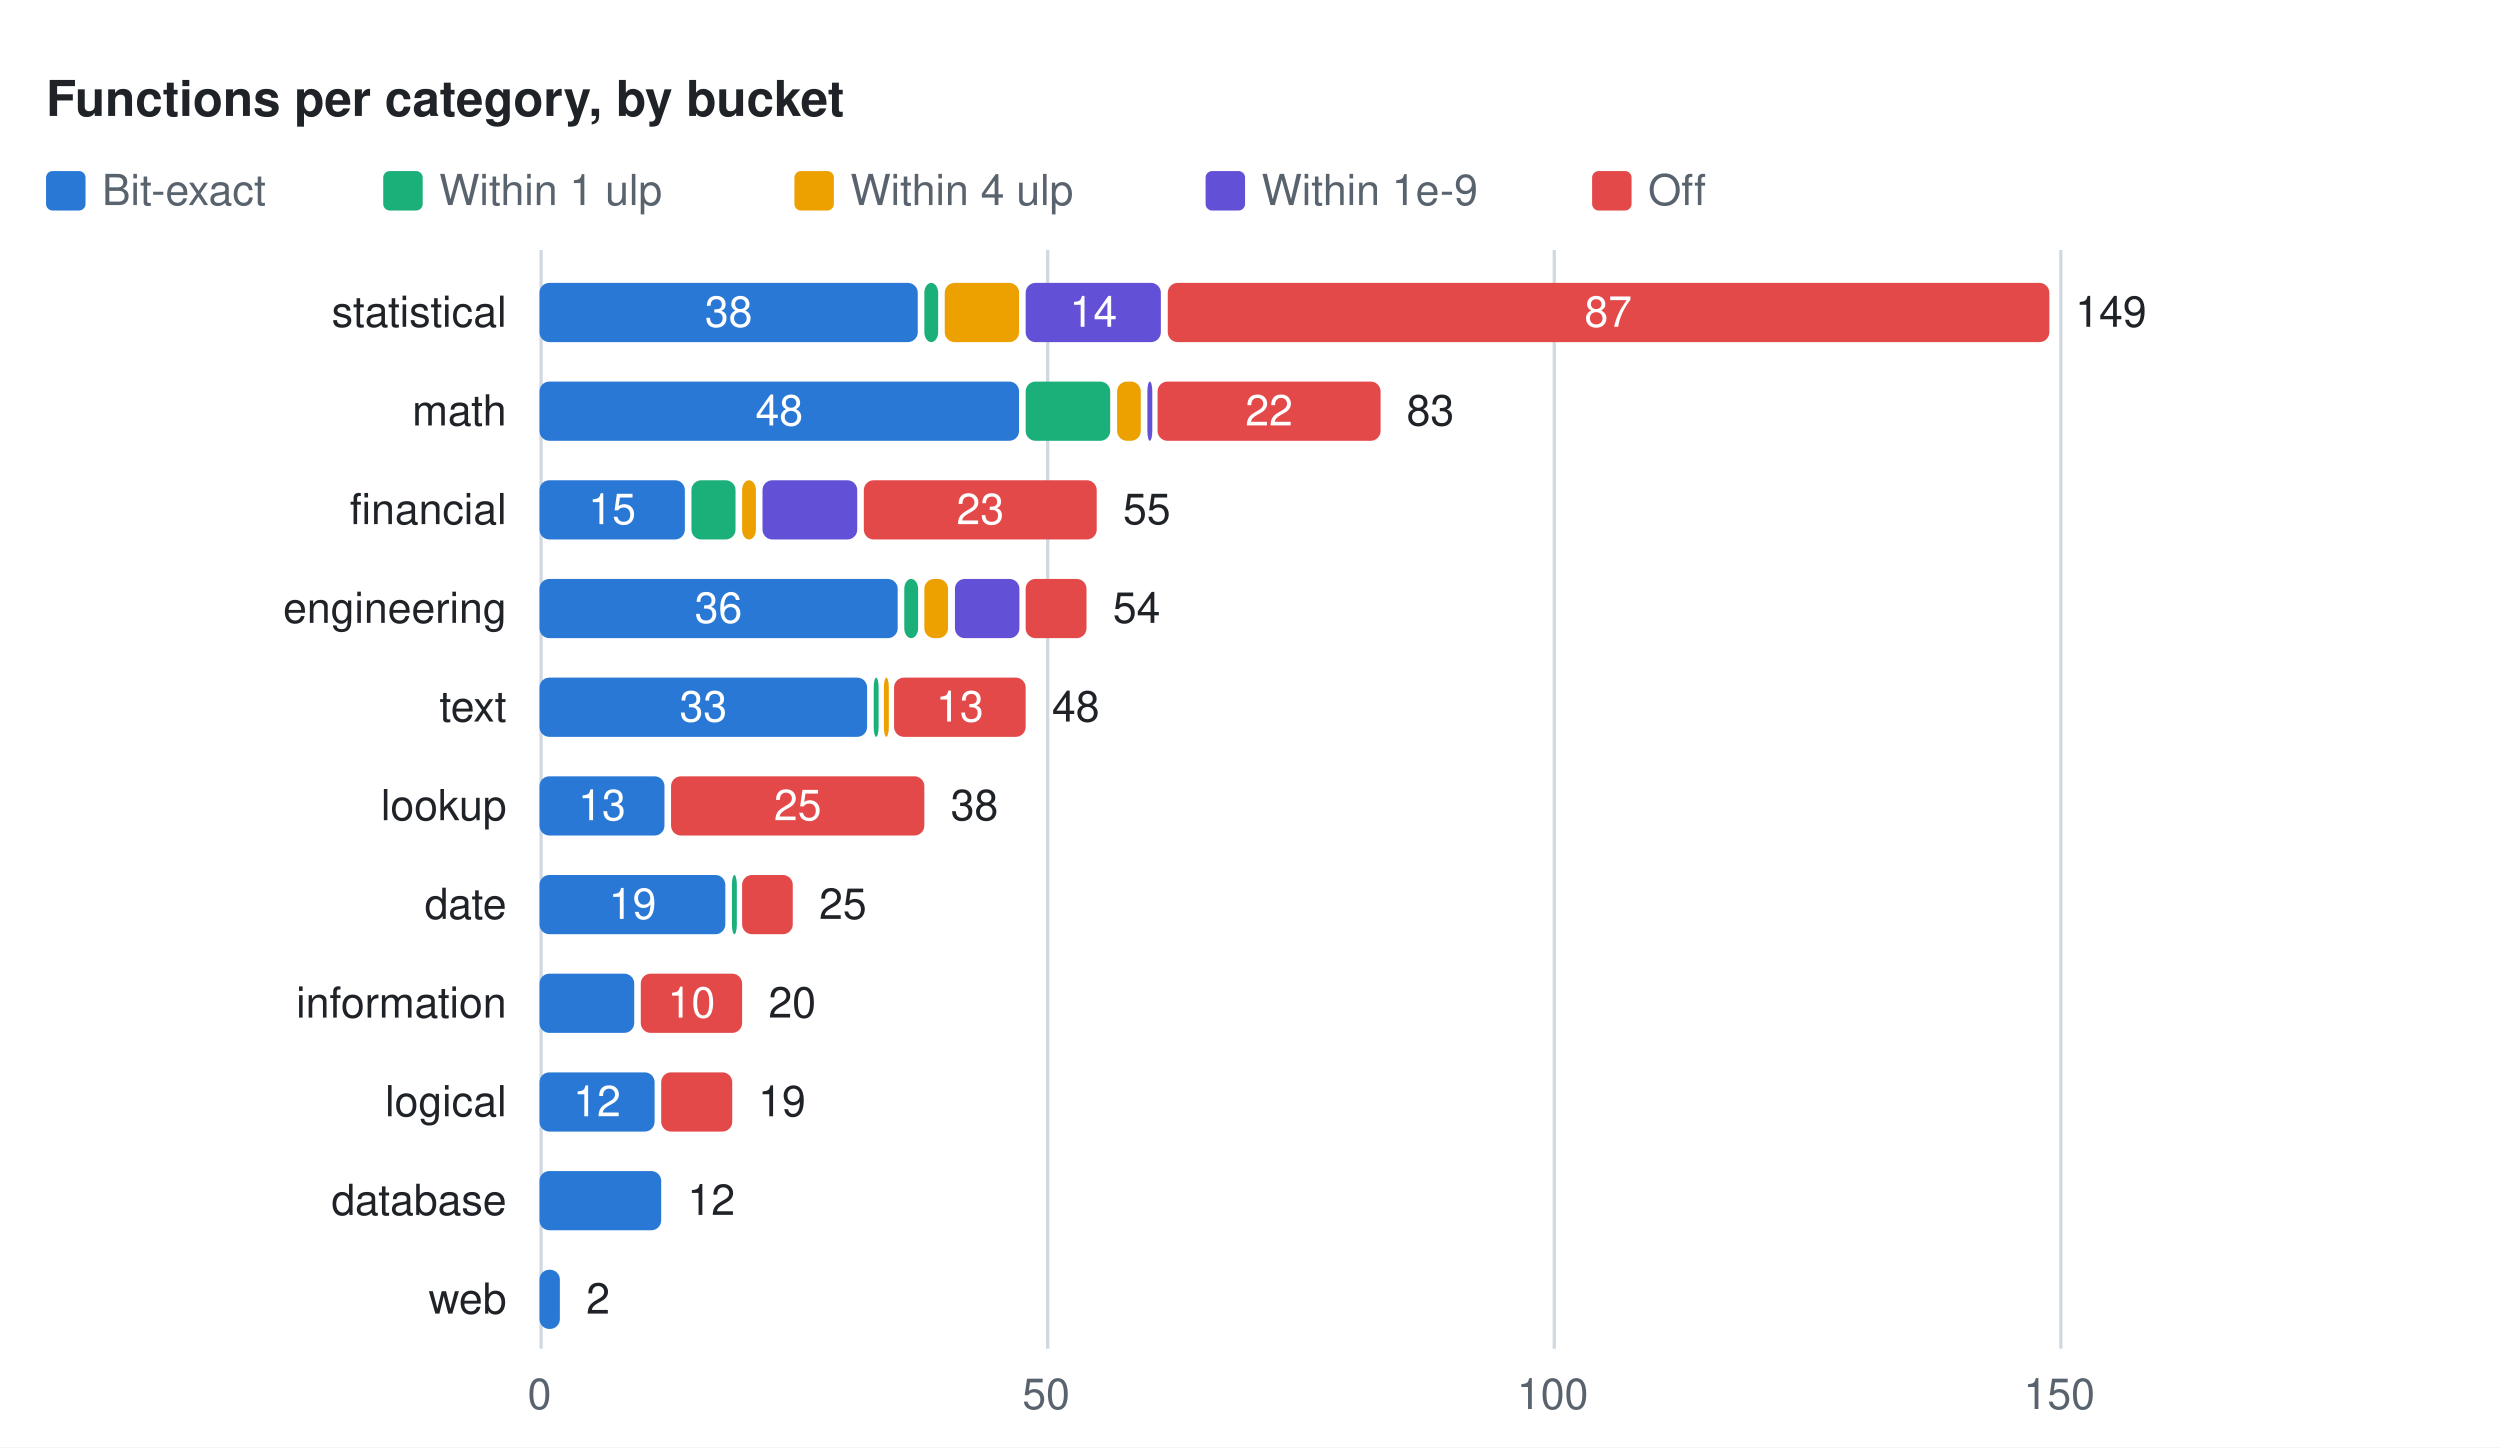
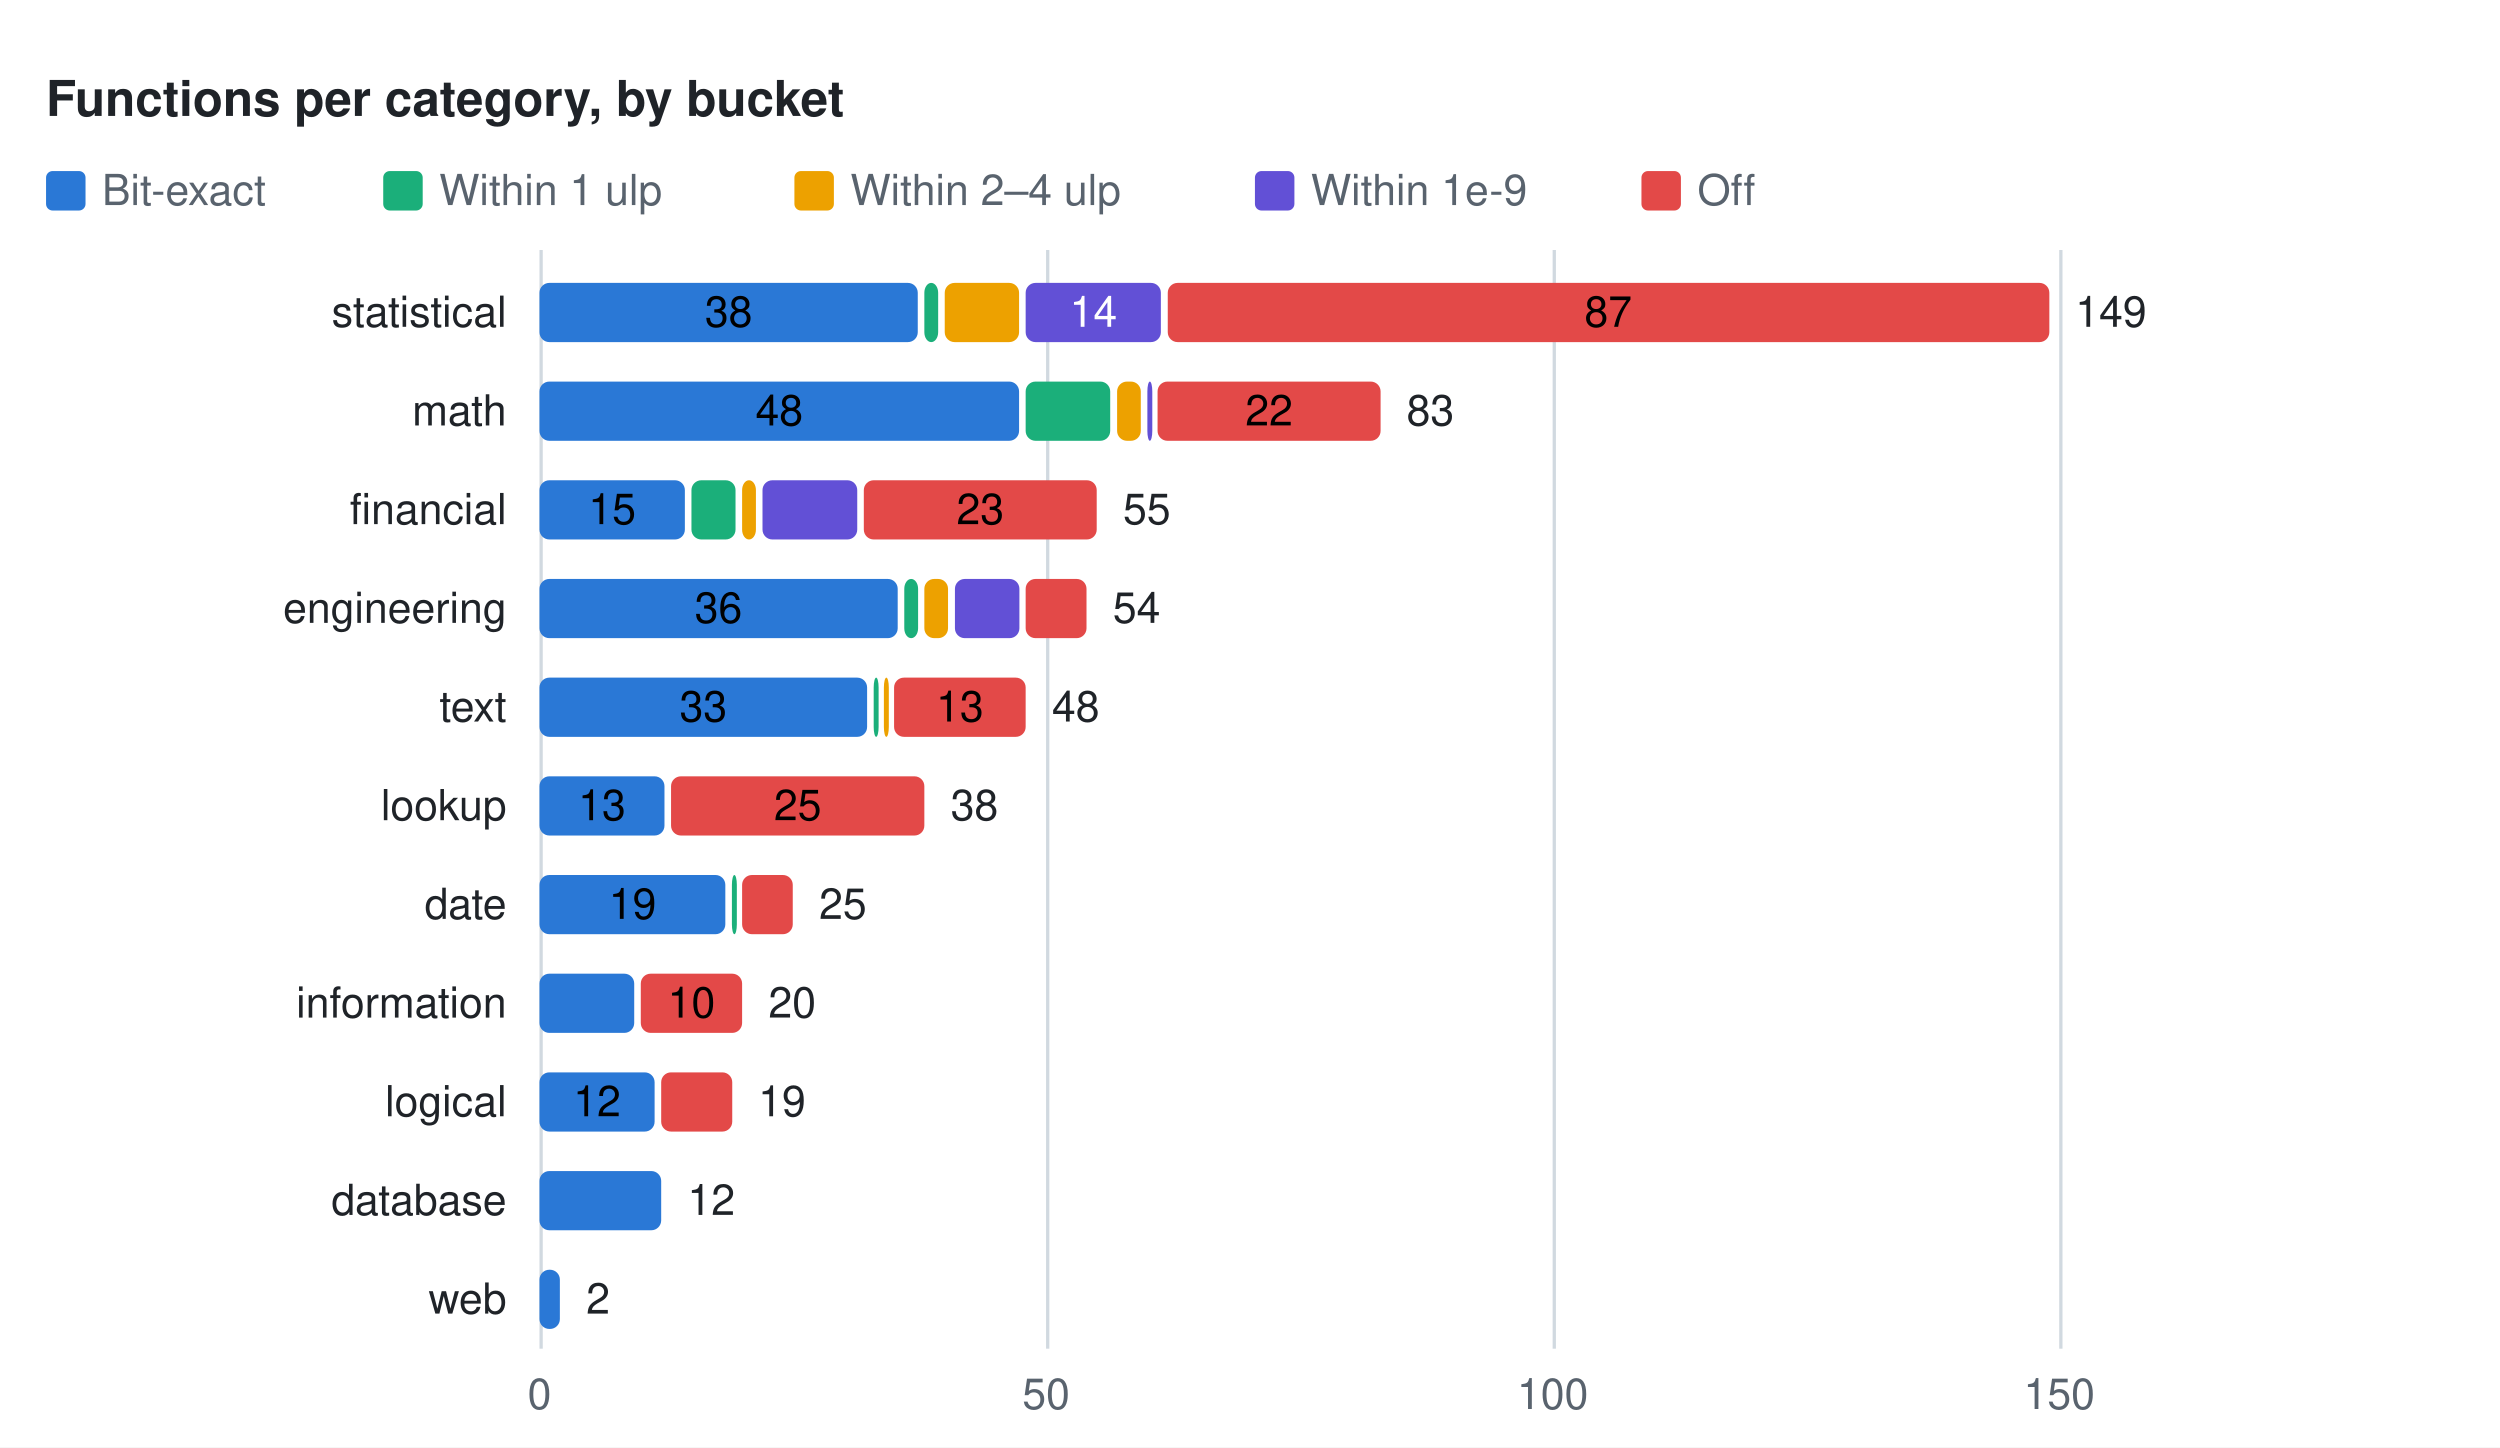
<svg xmlns="http://www.w3.org/2000/svg" width="760" height="440" viewBox="0 0 760 440" role="img" aria-labelledby="t d">
-   <style>text{font-family:system-ui,-apple-system,'Segoe UI',Helvetica,Arial,sans-serif;font-size:13px}.title{font-size:15px;font-weight:600}.num{font-variant-numeric:tabular-nums}.bg{fill:#ffffff}.ink{fill:#1f2328}.muted{fill:#59636e}.grid{fill:#d1d9e0}.b-pass{fill:#2a78d6}.b-ulp1{fill:#1baf7a}.b-ulp4{fill:#eda100}.b-close{fill:#6250d6}.b-off{fill:#e34948}@media (prefers-color-scheme: dark){.bg{fill:#0d1117}.ink{fill:#f0f6fc}.muted{fill:#9198a1}.grid{fill:#3d444d}.b-pass{fill:#3987e5}.b-ulp1{fill:#199e70}.b-ulp4{fill:#c98500}.b-close{fill:#9085e9}.b-off{fill:#e66767}}</style>
+   <style>text{font-family:system-ui,-apple-system,'Segoe UI',Helvetica,Arial,sans-serif;font-size:13px}.title{font-size:15px;font-weight:600}.num{font-variant-numeric:tabular-nums}.bg{fill:#ffffff}.ink{fill:#1f2328}.muted{fill:#59636e}.grid{fill:#d1d9e0}.b-pass{fill:#2a78d6}.b-ulp1{fill:#1baf7a}.b-ulp4{fill:#eda100}.b-close{fill:#6250d6}.b-off{fill:#e34948}.in-pass{fill:#000000}.in-ulp1{fill:#000000}.in-ulp4{fill:#000000}.in-close{fill:#ffffff}.in-off{fill:#000000}@media (prefers-color-scheme: dark){.bg{fill:#0d1117}.ink{fill:#f0f6fc}.muted{fill:#9198a1}.grid{fill:#3d444d}.b-pass{fill:#3987e5}.b-ulp1{fill:#199e70}.b-ulp4{fill:#c98500}.b-close{fill:#9085e9}.b-off{fill:#e66767}.in-pass{fill:#000000}.in-ulp1{fill:#000000}.in-ulp4{fill:#000000}.in-close{fill:#000000}.in-off{fill:#000000}}</style>
  <rect class="bg" fill="#ffffff" x="0" y="0" width="760" height="440" />
  <g transform="translate(14,14)">
    <text x="0.0" y="16.0" class="ink title" fill="#1f2328" text-anchor="start" dominant-baseline="middle">Functions per category, by bucket</text>
    <rect class="b-pass" fill="#2a78d6" x="0.0" y="38" width="12" height="12" rx="2" />
    <text x="17.0" y="44.0" class="muted" fill="#59636e" text-anchor="start" dominant-baseline="middle">Bit-exact</text>
    <rect class="b-ulp1" fill="#1baf7a" x="102.5" y="38" width="12" height="12" rx="2" />
    <text x="119.5" y="44.0" class="muted" fill="#59636e" text-anchor="start" dominant-baseline="middle">Within 1 ulp</text>
    <rect class="b-ulp4" fill="#eda100" x="227.5" y="38" width="12" height="12" rx="2" />
-     <text x="244.5" y="44.0" class="muted" fill="#59636e" text-anchor="start" dominant-baseline="middle">Within 4 ulp</text>
-     <rect class="b-close" fill="#6250d6" x="352.5" y="38" width="12" height="12" rx="2" />
-     <text x="369.5" y="44.0" class="muted" fill="#59636e" text-anchor="start" dominant-baseline="middle">Within 1e-9</text>
-     <rect class="b-off" fill="#e34948" x="470.0" y="38" width="12" height="12" rx="2" />
-     <text x="487.0" y="44.0" class="muted" fill="#59636e" text-anchor="start" dominant-baseline="middle">Off</text>
+     <text x="244.5" y="44.0" class="muted" fill="#59636e" text-anchor="start" dominant-baseline="middle">Within 2–4 ulp</text>
+     <rect class="b-close" fill="#6250d6" x="367.5" y="38" width="12" height="12" rx="2" />
+     <text x="384.5" y="44.0" class="muted" fill="#59636e" text-anchor="start" dominant-baseline="middle">Within 1e-9</text>
+     <rect class="b-off" fill="#e34948" x="485.0" y="38" width="12" height="12" rx="2" />
+     <text x="502.0" y="44.0" class="muted" fill="#59636e" text-anchor="start" dominant-baseline="middle">Off</text>
    <rect class="grid" fill="#d1d9e0" x="150.0" y="62" width="1" height="334" />
    <text x="150.0" y="410.0" class="muted num" fill="#59636e" text-anchor="middle" dominant-baseline="middle">0</text>
    <rect class="grid" fill="#d1d9e0" x="304.0" y="62" width="1" height="334" />
    <text x="304.0" y="410.0" class="muted num" fill="#59636e" text-anchor="middle" dominant-baseline="middle">50</text>
    <rect class="grid" fill="#d1d9e0" x="458.0" y="62" width="1" height="334" />
    <text x="458.0" y="410.0" class="muted num" fill="#59636e" text-anchor="middle" dominant-baseline="middle">100</text>
    <rect class="grid" fill="#d1d9e0" x="612.0" y="62" width="1" height="334" />
    <text x="612.0" y="410.0" class="muted num" fill="#59636e" text-anchor="middle" dominant-baseline="middle">150</text>
    <text x="140.0" y="81.0" class="ink" fill="#1f2328" text-anchor="end" dominant-baseline="middle">statistical</text>
    <rect class="b-pass" fill="#2a78d6" x="150.0" y="72.0" width="115.0" height="18" rx="3" />
-     <text x="207.5" y="81.0" class="num" fill="#ffffff" text-anchor="middle" dominant-baseline="middle">38</text>
+     <text x="207.5" y="81.0" class="num in-pass" fill="#000000" text-anchor="middle" dominant-baseline="middle">38</text>
    <rect class="b-ulp1" fill="#1baf7a" x="267.0" y="72.0" width="4.2" height="18" rx="3" />
    <rect class="b-ulp4" fill="#eda100" x="273.2" y="72.0" width="22.6" height="18" rx="3" />
    <rect class="b-close" fill="#6250d6" x="297.8" y="72.0" width="41.1" height="18" rx="3" />
-     <text x="318.4" y="81.0" class="num" fill="#ffffff" text-anchor="middle" dominant-baseline="middle">14</text>
+     <text x="318.4" y="81.0" class="num in-close" fill="#ffffff" text-anchor="middle" dominant-baseline="middle">14</text>
    <rect class="b-off" fill="#e34948" x="341.0" y="72.0" width="268.0" height="18" rx="3" />
-     <text x="474.9" y="81.0" class="num" fill="#ffffff" text-anchor="middle" dominant-baseline="middle">87</text>
+     <text x="474.9" y="81.0" class="num in-off" fill="#000000" text-anchor="middle" dominant-baseline="middle">87</text>
    <text x="616.9" y="81.0" class="ink num" fill="#1f2328" text-anchor="start" dominant-baseline="middle">149</text>
    <text x="140.0" y="111.0" class="ink" fill="#1f2328" text-anchor="end" dominant-baseline="middle">math</text>
    <rect class="b-pass" fill="#2a78d6" x="150.0" y="102.0" width="145.8" height="18" rx="3" />
-     <text x="222.9" y="111.0" class="num" fill="#ffffff" text-anchor="middle" dominant-baseline="middle">48</text>
+     <text x="222.9" y="111.0" class="num in-pass" fill="#000000" text-anchor="middle" dominant-baseline="middle">48</text>
    <rect class="b-ulp1" fill="#1baf7a" x="297.8" y="102.0" width="25.7" height="18" rx="3" />
    <rect class="b-ulp4" fill="#eda100" x="325.6" y="102.0" width="7.2" height="18" rx="3" />
    <rect class="b-close" fill="#6250d6" x="334.8" y="102.0" width="1.5" height="18" rx="3" />
    <rect class="b-off" fill="#e34948" x="337.9" y="102.0" width="67.8" height="18" rx="3" />
-     <text x="371.8" y="111.0" class="num" fill="#ffffff" text-anchor="middle" dominant-baseline="middle">22</text>
+     <text x="371.8" y="111.0" class="num in-off" fill="#000000" text-anchor="middle" dominant-baseline="middle">22</text>
    <text x="413.6" y="111.0" class="ink num" fill="#1f2328" text-anchor="start" dominant-baseline="middle">83</text>
    <text x="140.0" y="141.0" class="ink" fill="#1f2328" text-anchor="end" dominant-baseline="middle">financial</text>
    <rect class="b-pass" fill="#2a78d6" x="150.0" y="132.0" width="44.2" height="18" rx="3" />
-     <text x="172.1" y="141.0" class="num" fill="#ffffff" text-anchor="middle" dominant-baseline="middle">15</text>
+     <text x="172.1" y="141.0" class="num in-pass" fill="#000000" text-anchor="middle" dominant-baseline="middle">15</text>
    <rect class="b-ulp1" fill="#1baf7a" x="196.2" y="132.0" width="13.4" height="18" rx="3" />
    <rect class="b-ulp4" fill="#eda100" x="211.6" y="132.0" width="4.2" height="18" rx="3" />
    <rect class="b-close" fill="#6250d6" x="217.8" y="132.0" width="28.8" height="18" rx="3" />
    <rect class="b-off" fill="#e34948" x="248.6" y="132.0" width="70.8" height="18" rx="3" />
-     <text x="284.0" y="141.0" class="num" fill="#ffffff" text-anchor="middle" dominant-baseline="middle">23</text>
+     <text x="284.0" y="141.0" class="num in-off" fill="#000000" text-anchor="middle" dominant-baseline="middle">23</text>
    <text x="327.4" y="141.0" class="ink num" fill="#1f2328" text-anchor="start" dominant-baseline="middle">55</text>
    <text x="140.0" y="171.0" class="ink" fill="#1f2328" text-anchor="end" dominant-baseline="middle">engineering</text>
    <rect class="b-pass" fill="#2a78d6" x="150.0" y="162.0" width="108.9" height="18" rx="3" />
-     <text x="204.4" y="171.0" class="num" fill="#ffffff" text-anchor="middle" dominant-baseline="middle">36</text>
+     <text x="204.4" y="171.0" class="num in-pass" fill="#000000" text-anchor="middle" dominant-baseline="middle">36</text>
    <rect class="b-ulp1" fill="#1baf7a" x="260.9" y="162.0" width="4.2" height="18" rx="3" />
    <rect class="b-ulp4" fill="#eda100" x="267.0" y="162.0" width="7.2" height="18" rx="3" />
    <rect class="b-close" fill="#6250d6" x="276.3" y="162.0" width="19.6" height="18" rx="3" />
    <rect class="b-off" fill="#e34948" x="297.8" y="162.0" width="18.5" height="18" rx="3" />
    <text x="324.3" y="171.0" class="ink num" fill="#1f2328" text-anchor="start" dominant-baseline="middle">54</text>
    <text x="140.0" y="201.0" class="ink" fill="#1f2328" text-anchor="end" dominant-baseline="middle">text</text>
    <rect class="b-pass" fill="#2a78d6" x="150.0" y="192.0" width="99.6" height="18" rx="3" />
-     <text x="199.8" y="201.0" class="num" fill="#ffffff" text-anchor="middle" dominant-baseline="middle">33</text>
+     <text x="199.8" y="201.0" class="num in-pass" fill="#000000" text-anchor="middle" dominant-baseline="middle">33</text>
    <rect class="b-ulp1" fill="#1baf7a" x="251.6" y="192.0" width="1.5" height="18" rx="3" />
    <rect class="b-ulp4" fill="#eda100" x="254.7" y="192.0" width="1.5" height="18" rx="3" />
    <rect class="b-off" fill="#e34948" x="257.8" y="192.0" width="40.0" height="18" rx="3" />
-     <text x="277.8" y="201.0" class="num" fill="#ffffff" text-anchor="middle" dominant-baseline="middle">13</text>
+     <text x="277.8" y="201.0" class="num in-off" fill="#000000" text-anchor="middle" dominant-baseline="middle">13</text>
    <text x="305.8" y="201.0" class="ink num" fill="#1f2328" text-anchor="start" dominant-baseline="middle">48</text>
    <text x="140.0" y="231.0" class="ink" fill="#1f2328" text-anchor="end" dominant-baseline="middle">lookup</text>
    <rect class="b-pass" fill="#2a78d6" x="150.0" y="222.0" width="38.0" height="18" rx="3" />
-     <text x="169.0" y="231.0" class="num" fill="#ffffff" text-anchor="middle" dominant-baseline="middle">13</text>
+     <text x="169.0" y="231.0" class="num in-pass" fill="#000000" text-anchor="middle" dominant-baseline="middle">13</text>
    <rect class="b-off" fill="#e34948" x="190.0" y="222.0" width="77.0" height="18" rx="3" />
-     <text x="228.5" y="231.0" class="num" fill="#ffffff" text-anchor="middle" dominant-baseline="middle">25</text>
+     <text x="228.5" y="231.0" class="num in-off" fill="#000000" text-anchor="middle" dominant-baseline="middle">25</text>
    <text x="275.0" y="231.0" class="ink num" fill="#1f2328" text-anchor="start" dominant-baseline="middle">38</text>
    <text x="140.0" y="261.0" class="ink" fill="#1f2328" text-anchor="end" dominant-baseline="middle">date</text>
    <rect class="b-pass" fill="#2a78d6" x="150.0" y="252.0" width="56.5" height="18" rx="3" />
-     <text x="178.3" y="261.0" class="num" fill="#ffffff" text-anchor="middle" dominant-baseline="middle">19</text>
+     <text x="178.3" y="261.0" class="num in-pass" fill="#000000" text-anchor="middle" dominant-baseline="middle">19</text>
    <rect class="b-ulp1" fill="#1baf7a" x="208.5" y="252.0" width="1.5" height="18" rx="3" />
    <rect class="b-off" fill="#e34948" x="211.6" y="252.0" width="15.4" height="18" rx="3" />
    <text x="235.0" y="261.0" class="ink num" fill="#1f2328" text-anchor="start" dominant-baseline="middle">25</text>
    <text x="140.0" y="291.0" class="ink" fill="#1f2328" text-anchor="end" dominant-baseline="middle">information</text>
    <rect class="b-pass" fill="#2a78d6" x="150.0" y="282.0" width="28.8" height="18" rx="3" />
    <rect class="b-off" fill="#e34948" x="180.8" y="282.0" width="30.8" height="18" rx="3" />
-     <text x="196.2" y="291.0" class="num" fill="#ffffff" text-anchor="middle" dominant-baseline="middle">10</text>
+     <text x="196.2" y="291.0" class="num in-off" fill="#000000" text-anchor="middle" dominant-baseline="middle">10</text>
    <text x="219.6" y="291.0" class="ink num" fill="#1f2328" text-anchor="start" dominant-baseline="middle">20</text>
    <text x="140.0" y="321.0" class="ink" fill="#1f2328" text-anchor="end" dominant-baseline="middle">logical</text>
    <rect class="b-pass" fill="#2a78d6" x="150.0" y="312.0" width="35.0" height="18" rx="3" />
-     <text x="167.5" y="321.0" class="num" fill="#ffffff" text-anchor="middle" dominant-baseline="middle">12</text>
+     <text x="167.5" y="321.0" class="num in-pass" fill="#000000" text-anchor="middle" dominant-baseline="middle">12</text>
    <rect class="b-off" fill="#e34948" x="187.0" y="312.0" width="21.6" height="18" rx="3" />
    <text x="216.5" y="321.0" class="ink num" fill="#1f2328" text-anchor="start" dominant-baseline="middle">19</text>
    <text x="140.0" y="351.0" class="ink" fill="#1f2328" text-anchor="end" dominant-baseline="middle">database</text>
    <rect class="b-pass" fill="#2a78d6" x="150.0" y="342.0" width="37.0" height="18" rx="3" />
    <text x="195.0" y="351.0" class="ink num" fill="#1f2328" text-anchor="start" dominant-baseline="middle">12</text>
    <text x="140.0" y="381.0" class="ink" fill="#1f2328" text-anchor="end" dominant-baseline="middle">web</text>
    <rect class="b-pass" fill="#2a78d6" x="150.0" y="372.0" width="6.2" height="18" rx="3" />
    <text x="164.2" y="381.0" class="ink num" fill="#1f2328" text-anchor="start" dominant-baseline="middle">2</text>
  </g>
</svg>
